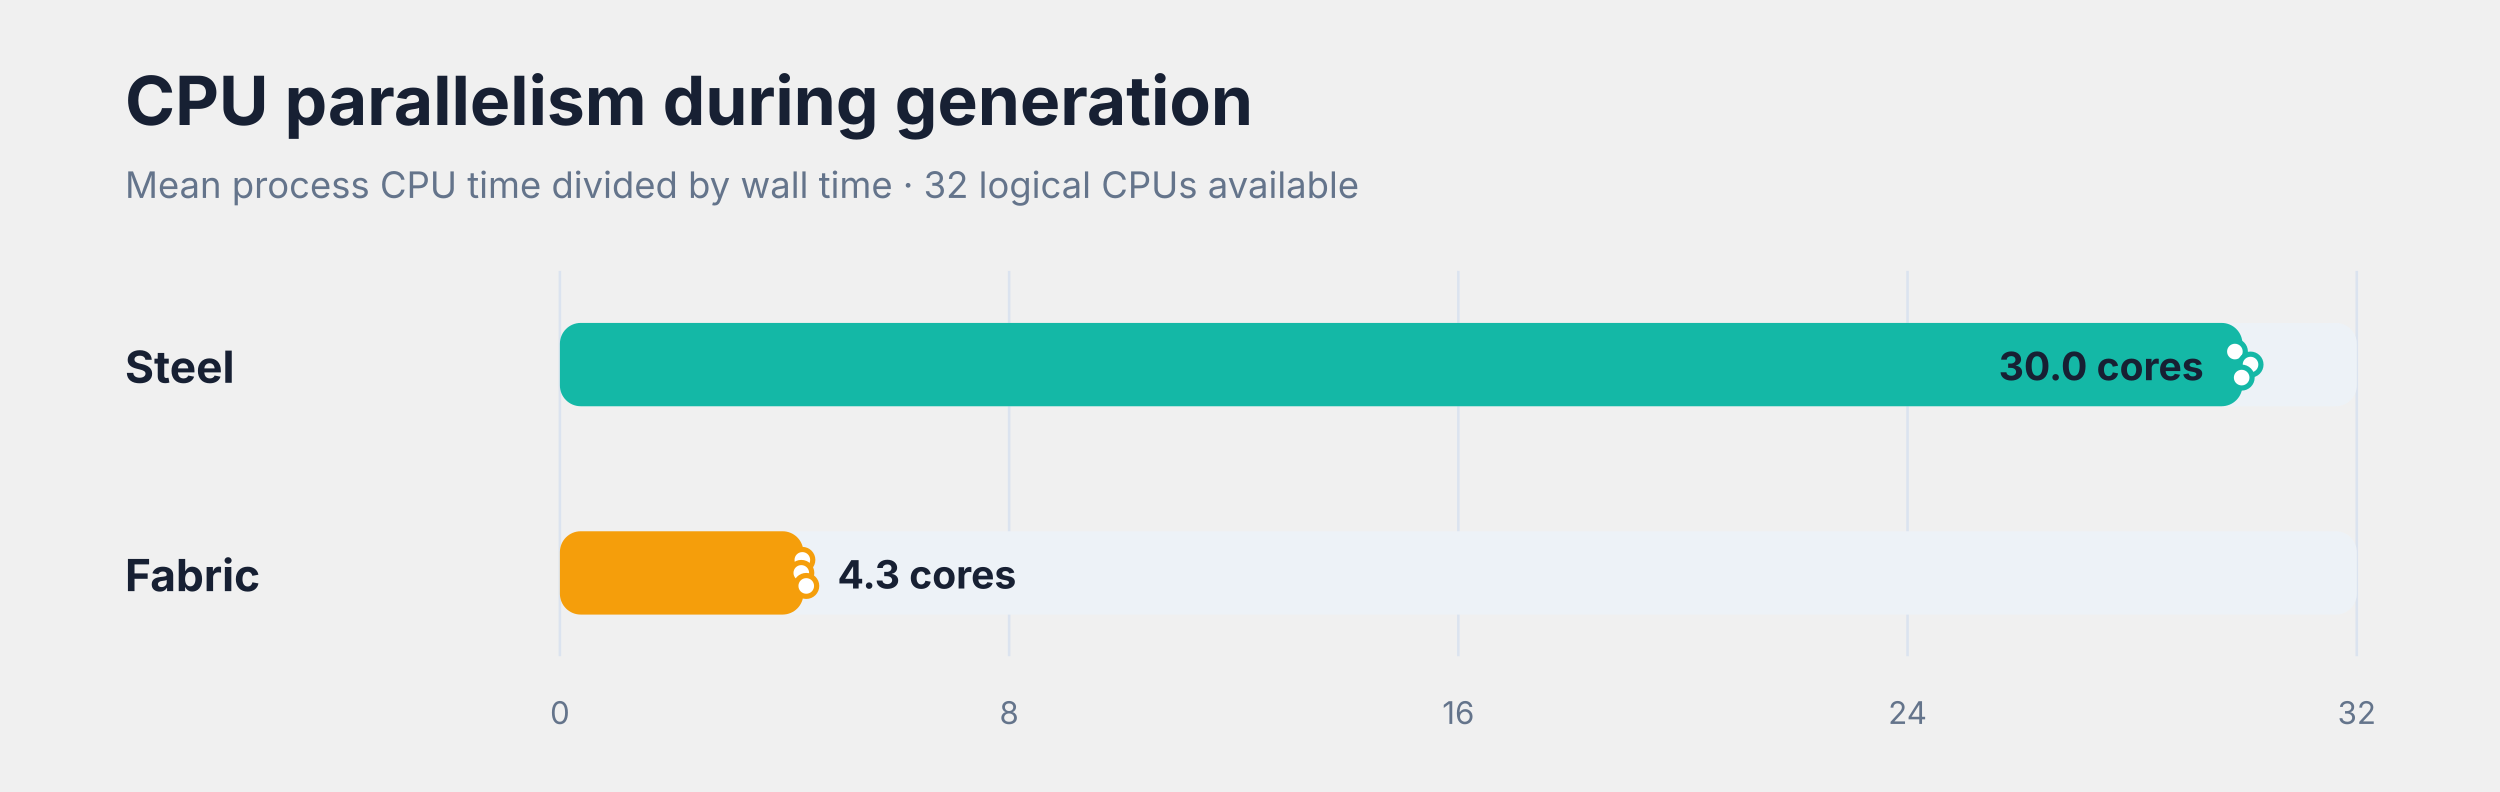
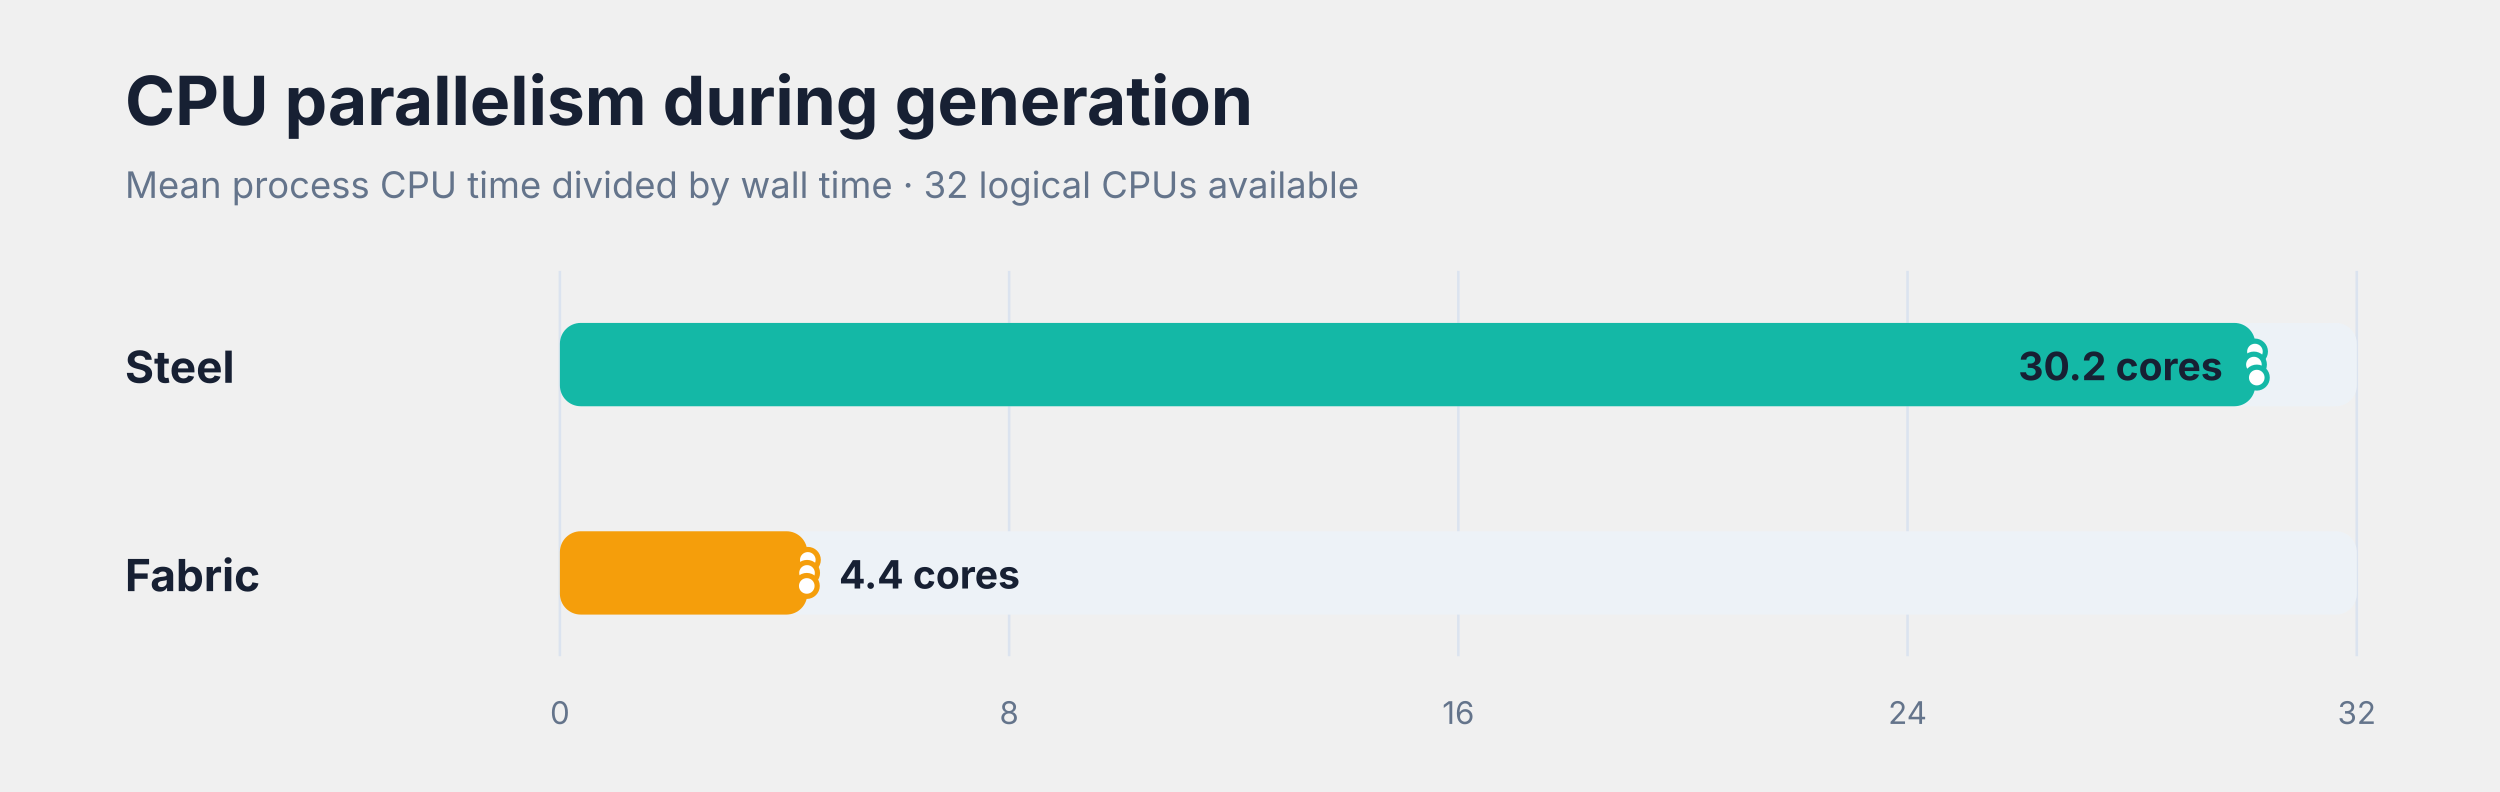
<svg xmlns="http://www.w3.org/2000/svg" viewBox="0 0 960 304" role="img">
  <style>
  text { font-family: Inter, ui-sans-serif, system-ui, sans-serif; fill: #172033; }
  .muted { fill: #64748b; }
  .grid { stroke: #dbe3ef; stroke-width: 1; }
  .track { fill: #edf2f7; }
  @media (prefers-color-scheme: dark) {
    text { fill: #edf3fb; }
    .muted { fill: #9aacbf; }
    .grid { stroke: #334155; }
    .track { fill: #1e293b; }
  }
</style>
  <text x="48" y="48" font-size="26" font-weight="700">CPU parallelism during generation</text>
  <text x="48" y="76" font-size="14" class="muted">Mean process CPU time divided by wall time · 32 logical CPUs available</text>
  <line x1="215" y1="104" x2="215" y2="252" class="grid" />
  <text x="215" y="278" text-anchor="middle" font-size="12" class="muted">0</text>
  <line x1="387.5" y1="104" x2="387.5" y2="252" class="grid" />
  <text x="387.5" y="278" text-anchor="middle" font-size="12" class="muted">8</text>
  <line x1="560" y1="104" x2="560" y2="252" class="grid" />
  <text x="560" y="278" text-anchor="middle" font-size="12" class="muted">16</text>
  <line x1="732.5" y1="104" x2="732.5" y2="252" class="grid" />
  <text x="732.5" y="278" text-anchor="middle" font-size="12" class="muted">24</text>
  <line x1="905" y1="104" x2="905" y2="252" class="grid" />
  <text x="905" y="278" text-anchor="middle" font-size="12" class="muted">32</text>
  <text x="48" y="147" font-size="17" font-weight="650">Steel</text>
  <rect x="215" y="124" width="690" height="32" rx="8" class="track" />
-   <rect x="215" y="124" width="646.1" height="32" rx="8" fill="#14b8a6" />
-   <circle cx="858.2" cy="135" r="4" fill="#ffffff" stroke="#14b8a6" stroke-width="2" />
-   <circle cx="864.2" cy="140" r="4" fill="#ffffff" stroke="#14b8a6" stroke-width="2" />
-   <circle cx="860.8" cy="145" r="4" fill="#ffffff" stroke="#14b8a6" stroke-width="2" />
-   <text x="846.2" y="146" text-anchor="end" font-size="15" font-weight="700">30.0 cores</text>
+   <rect x="215" y="124" width="651.0" height="32" rx="8" fill="#14b8a6" />
+   <circle cx="865.9" cy="135" r="4" fill="#ffffff" stroke="#14b8a6" stroke-width="2" />
+   <circle cx="865.5" cy="140" r="4" fill="#ffffff" stroke="#14b8a6" stroke-width="2" />
+   <circle cx="866.6" cy="145" r="4" fill="#ffffff" stroke="#14b8a6" stroke-width="2" />
+   <text x="853.5" y="146" text-anchor="end" font-size="15" font-weight="700">30.2 cores</text>
  <text x="48" y="227" font-size="17" font-weight="650">Fabric</text>
  <rect x="215" y="204" width="690" height="32" rx="8" class="track" />
-   <rect x="215" y="204" width="93.5" height="32" rx="8" fill="#f59e0b" />
-   <circle cx="308.1" cy="215" r="4" fill="#ffffff" stroke="#f59e0b" stroke-width="2" />
-   <circle cx="307.7" cy="220" r="4" fill="#ffffff" stroke="#f59e0b" stroke-width="2" />
-   <circle cx="309.6" cy="225" r="4" fill="#ffffff" stroke="#f59e0b" stroke-width="2" />
-   <text x="321.6" y="226" text-anchor="start" font-size="15" font-weight="700">4.3 cores</text>
+   <rect x="215" y="204" width="95.0" height="32" rx="8" fill="#f59e0b" />
+   <circle cx="310.2" cy="215" r="4" fill="#ffffff" stroke="#f59e0b" stroke-width="2" />
+   <circle cx="309.9" cy="220" r="4" fill="#ffffff" stroke="#f59e0b" stroke-width="2" />
+   <circle cx="309.8" cy="225" r="4" fill="#ffffff" stroke="#f59e0b" stroke-width="2" />
+   <text x="322.2" y="226" text-anchor="start" font-size="15" font-weight="700">4.4 cores</text>
</svg>
